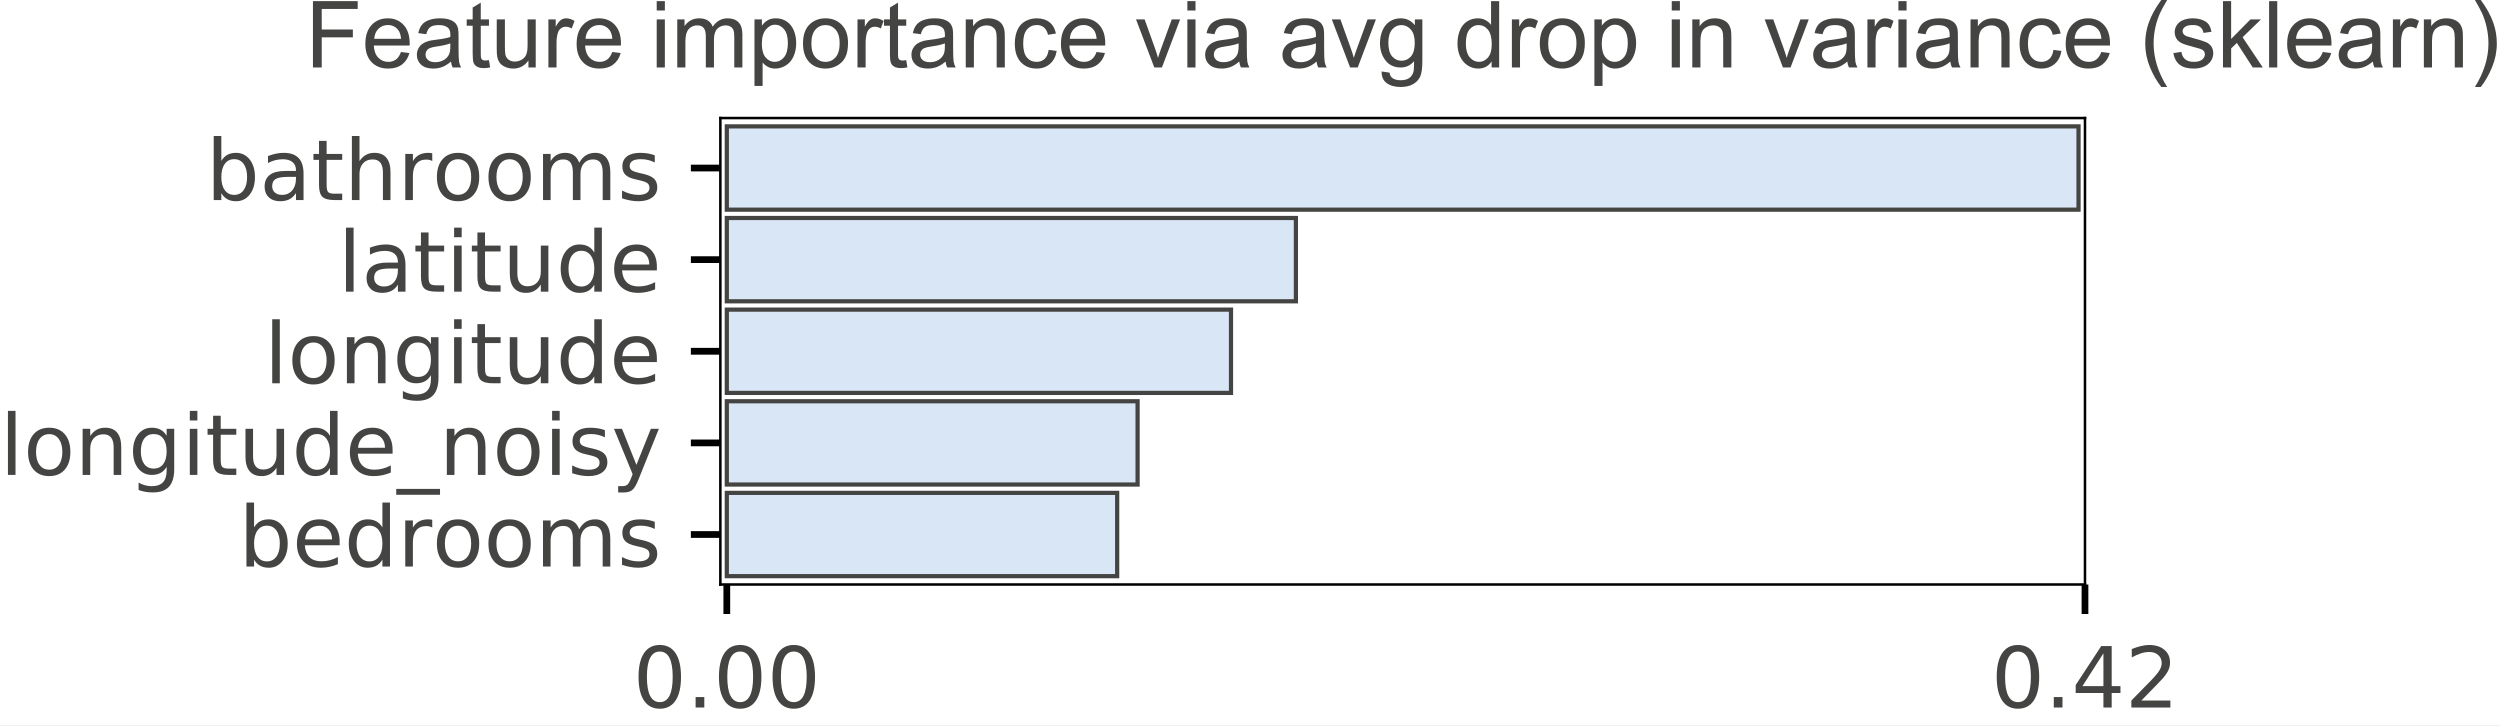
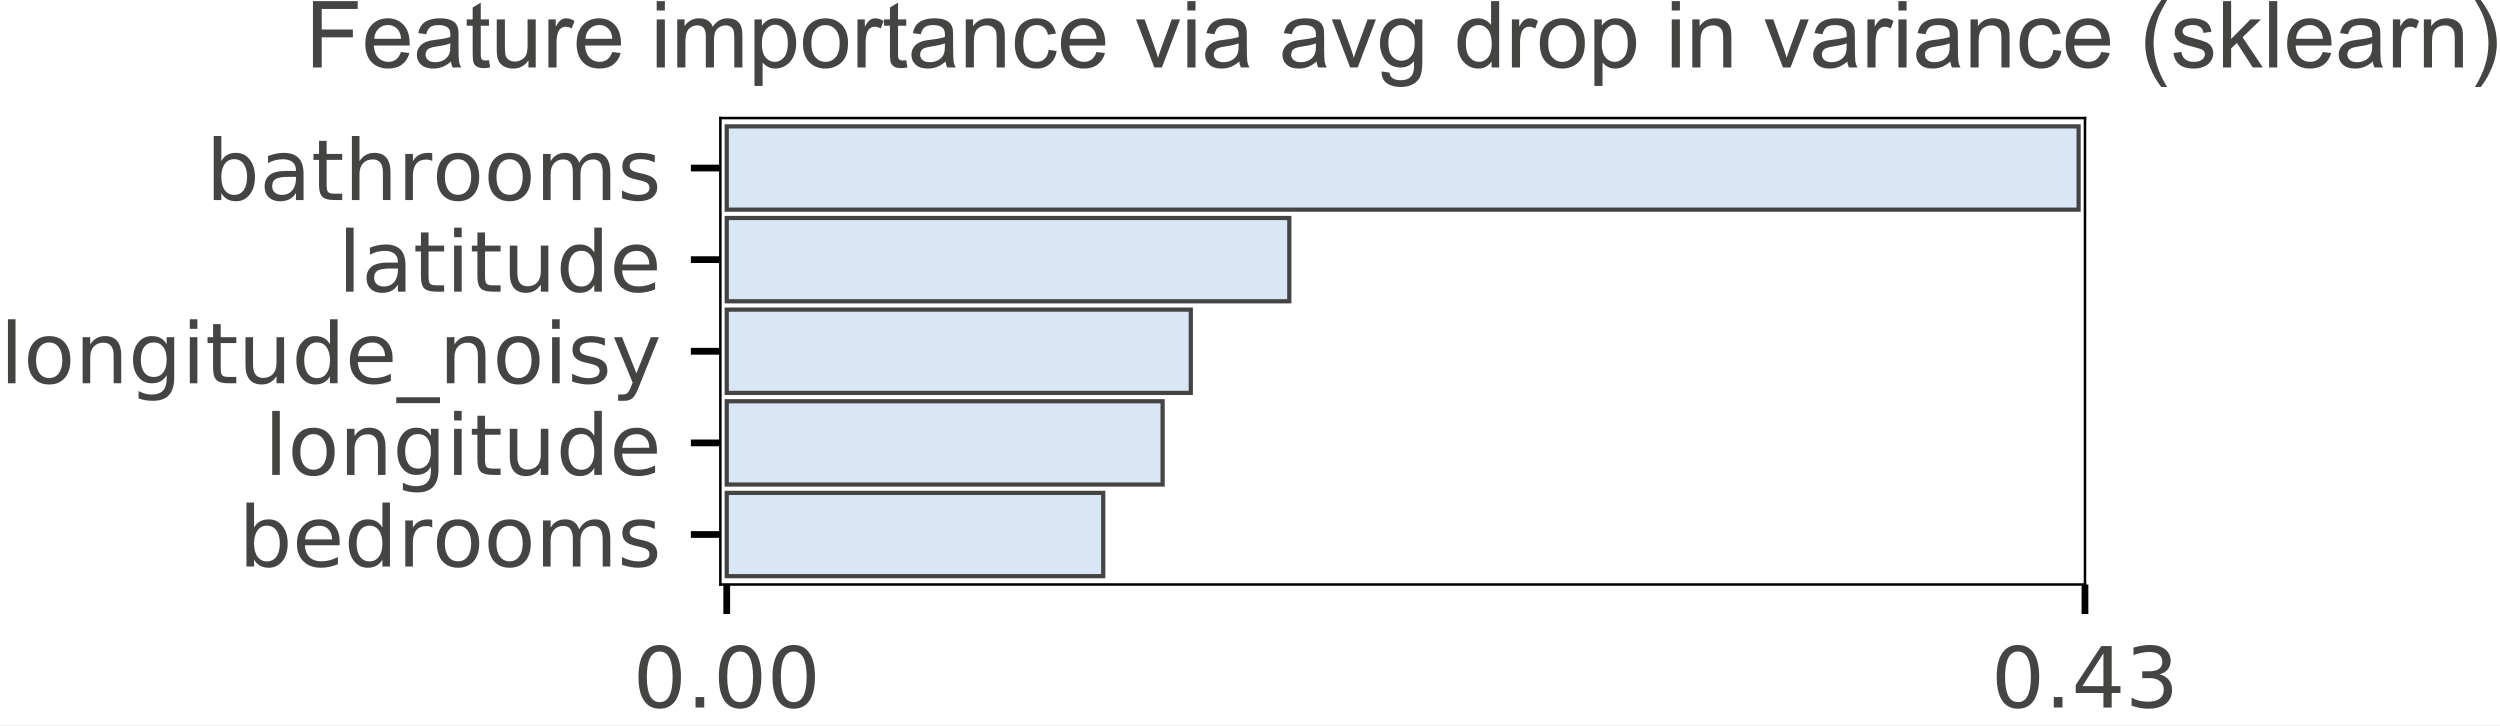
<svg xmlns="http://www.w3.org/2000/svg" xmlns:xlink="http://www.w3.org/1999/xlink" height="86.039pt" version="1.1" viewBox="0 0 296.669 86.039" width="296.669pt">
  <defs>
    <style type="text/css">
*{stroke-linecap:butt;stroke-linejoin:round;}
  </style>
  </defs>
  <g id="figure_1">
    <g id="patch_1">
      <path d="M 0 86.039  L 296.669 86.039  L 296.669 0  L 0 0  z " style="fill:#ffffff;" />
    </g>
    <g id="axes_1">
      <g id="patch_2">
        <path d="M 85.483 69.361  L 247.42 69.361  L 247.42 14.008  L 85.483 14.008  z " style="fill:#ffffff;" />
      </g>
      <g id="patch_3">
-         <path clip-path="url(#p1ca98536f7)" d="M 86.248 14.996  L 246.655 14.996  L 246.655 24.881  L 86.248 24.881  z " style="fill:#d9e6f5;stroke:#444443;stroke-linejoin:miter;stroke-width:0.5;" />
+         <path clip-path="url(#p2b03cc6d6c)" d="M 86.24 14.996  L 246.663 14.996  L 246.663 24.881  L 86.24 24.881  z " style="fill:#d9e6f5;stroke:#444443;stroke-linejoin:miter;stroke-width:0.5;" />
      </g>
      <g id="patch_4">
-         <path clip-path="url(#p1ca98536f7)" d="M 86.248 25.869  L 153.781 25.869  L 153.781 35.754  L 86.248 35.754  z " style="fill:#d9e6f5;stroke:#444443;stroke-linejoin:miter;stroke-width:0.5;" />
+         <path clip-path="url(#p2b03cc6d6c)" d="M 86.24 25.869  L 152.998 25.869  L 152.998 35.754  L 86.24 35.754  z " style="fill:#d9e6f5;stroke:#444443;stroke-linejoin:miter;stroke-width:0.5;" />
      </g>
      <g id="patch_5">
-         <path clip-path="url(#p1ca98536f7)" d="M 86.248 36.742  L 146.08 36.742  L 146.08 46.626  L 86.248 46.626  z " style="fill:#d9e6f5;stroke:#444443;stroke-linejoin:miter;stroke-width:0.5;" />
+         <path clip-path="url(#p2b03cc6d6c)" d="M 86.24 36.742  L 141.311 36.742  L 141.311 46.626  L 86.24 46.626  z " style="fill:#d9e6f5;stroke:#444443;stroke-linejoin:miter;stroke-width:0.5;" />
      </g>
      <g id="patch_6">
-         <path clip-path="url(#p1ca98536f7)" d="M 86.248 47.615  L 134.994 47.615  L 134.994 57.499  L 86.248 57.499  z " style="fill:#d9e6f5;stroke:#444443;stroke-linejoin:miter;stroke-width:0.5;" />
+         <path clip-path="url(#p2b03cc6d6c)" d="M 86.24 47.615  L 137.964 47.615  L 137.964 57.499  L 86.24 57.499  z " style="fill:#d9e6f5;stroke:#444443;stroke-linejoin:miter;stroke-width:0.5;" />
      </g>
      <g id="patch_7">
-         <path clip-path="url(#p1ca98536f7)" d="M 86.248 58.488  L 132.572 58.488  L 132.572 68.372  L 86.248 68.372  z " style="fill:#d9e6f5;stroke:#444443;stroke-linejoin:miter;stroke-width:0.5;" />
+         <path clip-path="url(#p2b03cc6d6c)" d="M 86.24 58.488  L 130.917 58.488  L 130.917 68.372  L 86.24 68.372  z " style="fill:#d9e6f5;stroke:#444443;stroke-linejoin:miter;stroke-width:0.5;" />
      </g>
      <g id="matplotlib.axis_1">
        <g id="xtick_1">
          <g id="line2d_1">
            <defs>
-               <path d="M 0 0  L 0 3.5  " id="mc84d3e593b" style="stroke:#000000;stroke-width:0.8;" />
-             </defs>
-             <g>
-               <use style="stroke:#000000;stroke-width:0.8;" x="86.248" xlink:href="#mc84d3e593b" y="69.361" />
+               <path d="M 0 0  L 0 3.5  " id="m02bb703632" style="stroke:#000000;stroke-width:0.8;" />
+             </defs>
+             <g>
+               <use style="stroke:#000000;stroke-width:0.8;" x="86.24" xlink:href="#m02bb703632" y="69.361" />
            </g>
          </g>
          <g id="text_1">
            <defs>
              <path d="M 31.781 66.406  Q 24.172 66.406 20.328 58.906  Q 16.5 51.422 16.5 36.375  Q 16.5 21.391 20.328 13.891  Q 24.172 6.391 31.781 6.391  Q 39.453 6.391 43.281 13.891  Q 47.125 21.391 47.125 36.375  Q 47.125 51.422 43.281 58.906  Q 39.453 66.406 31.781 66.406  z M 31.781 74.219  Q 44.047 74.219 50.516 64.516  Q 56.984 54.828 56.984 36.375  Q 56.984 17.969 50.516 8.266  Q 44.047 -1.422 31.781 -1.422  Q 19.531 -1.422 13.062 8.266  Q 6.594 17.969 6.594 36.375  Q 6.594 54.828 13.062 64.516  Q 19.531 74.219 31.781 74.219  z " id="DejaVuSans-30" />
              <path d="M 10.688 12.406  L 21 12.406  L 21 0  L 10.688 0  z " id="DejaVuSans-2e" />
            </defs>
-             <g style="fill:#444443;" transform="translate(75.11568 83.95922)scale(0.1 -0.1)">
+             <g style="fill:#444443;" transform="translate(75.10731 83.95922)scale(0.1 -0.1)">
              <use xlink:href="#DejaVuSans-30" />
              <use x="63.623" xlink:href="#DejaVuSans-2e" />
              <use x="95.41" xlink:href="#DejaVuSans-30" />
              <use x="159.033" xlink:href="#DejaVuSans-30" />
            </g>
          </g>
        </g>
        <g id="xtick_2">
          <g id="line2d_2">
            <g>
-               <use style="stroke:#000000;stroke-width:0.8;" x="247.42" xlink:href="#mc84d3e593b" y="69.361" />
+               <use style="stroke:#000000;stroke-width:0.8;" x="247.42" xlink:href="#m02bb703632" y="69.361" />
            </g>
          </g>
          <g id="text_2">
            <defs>
              <path d="M 37.797 64.312  L 12.891 25.391  L 37.797 25.391  z M 35.203 72.906  L 47.609 72.906  L 47.609 25.391  L 58.016 25.391  L 58.016 17.188  L 47.609 17.188  L 47.609 0  L 37.797 0  L 37.797 17.188  L 4.891 17.188  L 4.891 26.703  z " id="DejaVuSans-34" />
-               <path d="M 19.188 8.297  L 53.609 8.297  L 53.609 0  L 7.328 0  L 7.328 8.297  Q 12.938 14.109 22.625 23.891  Q 32.328 33.688 34.812 36.531  Q 39.547 41.844 41.422 45.531  Q 43.312 49.219 43.312 52.781  Q 43.312 58.594 39.234 62.25  Q 35.156 65.922 28.609 65.922  Q 23.969 65.922 18.812 64.312  Q 13.672 62.703 7.812 59.422  L 7.812 69.391  Q 13.766 71.781 18.938 73  Q 24.125 74.219 28.422 74.219  Q 39.75 74.219 46.484 68.547  Q 53.219 62.891 53.219 53.422  Q 53.219 48.922 51.531 44.891  Q 49.859 40.875 45.406 35.406  Q 44.188 33.984 37.641 27.219  Q 31.109 20.453 19.188 8.297  z " id="DejaVuSans-32" />
+               <path d="M 40.578 39.312  Q 47.656 37.797 51.625 33  Q 55.609 28.219 55.609 21.188  Q 55.609 10.406 48.188 4.484  Q 40.766 -1.422 27.094 -1.422  Q 22.516 -1.422 17.656 -0.516  Q 12.797 0.391 7.625 2.203  L 7.625 11.719  Q 11.719 9.328 16.594 8.109  Q 21.484 6.891 26.812 6.891  Q 36.078 6.891 40.938 10.547  Q 45.797 14.203 45.797 21.188  Q 45.797 27.641 41.281 31.266  Q 36.766 34.906 28.719 34.906  L 20.219 34.906  L 20.219 43.016  L 29.109 43.016  Q 36.375 43.016 40.234 45.922  Q 44.094 48.828 44.094 54.297  Q 44.094 59.906 40.109 62.906  Q 36.141 65.922 28.719 65.922  Q 24.656 65.922 20.016 65.031  Q 15.375 64.156 9.812 62.312  L 9.812 71.094  Q 15.438 72.656 20.344 73.438  Q 25.25 74.219 29.594 74.219  Q 40.828 74.219 47.359 69.109  Q 53.906 64.016 53.906 55.328  Q 53.906 49.266 50.438 45.094  Q 46.969 40.922 40.578 39.312  z " id="DejaVuSans-33" />
            </defs>
            <g style="fill:#444443;" transform="translate(236.2875 83.95922)scale(0.1 -0.1)">
              <use xlink:href="#DejaVuSans-30" />
              <use x="63.623" xlink:href="#DejaVuSans-2e" />
              <use x="95.41" xlink:href="#DejaVuSans-34" />
-               <use x="159.033" xlink:href="#DejaVuSans-32" />
+               <use x="159.033" xlink:href="#DejaVuSans-33" />
            </g>
          </g>
        </g>
      </g>
      <g id="matplotlib.axis_2">
        <g id="ytick_1">
          <g id="line2d_3">
            <defs>
-               <path d="M 0 0  L -3.5 0  " id="m1ae8dca01c" style="stroke:#000000;stroke-width:0.8;" />
-             </defs>
-             <g>
-               <use style="stroke:#000000;stroke-width:0.8;" x="85.483" xlink:href="#m1ae8dca01c" y="19.938" />
+               <path d="M 0 0  L -3.5 0  " id="m8375b88863" style="stroke:#000000;stroke-width:0.8;" />
+             </defs>
+             <g>
+               <use style="stroke:#000000;stroke-width:0.8;" x="85.483" xlink:href="#m8375b88863" y="19.938" />
            </g>
          </g>
          <g id="text_3">
            <defs>
              <path d="M 48.688 27.297  Q 48.688 37.203 44.609 42.844  Q 40.531 48.484 33.406 48.484  Q 26.266 48.484 22.188 42.844  Q 18.109 37.203 18.109 27.297  Q 18.109 17.391 22.188 11.75  Q 26.266 6.109 33.406 6.109  Q 40.531 6.109 44.609 11.75  Q 48.688 17.391 48.688 27.297  z M 18.109 46.391  Q 20.953 51.266 25.266 53.625  Q 29.594 56 35.594 56  Q 45.562 56 51.781 48.094  Q 58.016 40.188 58.016 27.297  Q 58.016 14.406 51.781 6.484  Q 45.562 -1.422 35.594 -1.422  Q 29.594 -1.422 25.266 0.953  Q 20.953 3.328 18.109 8.203  L 18.109 0  L 9.078 0  L 9.078 75.984  L 18.109 75.984  z " id="DejaVuSans-62" />
              <path d="M 34.281 27.484  Q 23.391 27.484 19.188 25  Q 14.984 22.516 14.984 16.5  Q 14.984 11.719 18.141 8.906  Q 21.297 6.109 26.703 6.109  Q 34.188 6.109 38.703 11.406  Q 43.219 16.703 43.219 25.484  L 43.219 27.484  z M 52.203 31.203  L 52.203 0  L 43.219 0  L 43.219 8.297  Q 40.141 3.328 35.547 0.953  Q 30.953 -1.422 24.312 -1.422  Q 15.922 -1.422 10.953 3.297  Q 6 8.016 6 15.922  Q 6 25.141 12.172 29.828  Q 18.359 34.516 30.609 34.516  L 43.219 34.516  L 43.219 35.406  Q 43.219 41.609 39.141 45  Q 35.062 48.391 27.688 48.391  Q 23 48.391 18.547 47.266  Q 14.109 46.141 10.016 43.891  L 10.016 52.203  Q 14.938 54.109 19.578 55.047  Q 24.219 56 28.609 56  Q 40.484 56 46.344 49.844  Q 52.203 43.703 52.203 31.203  z " id="DejaVuSans-61" />
              <path d="M 18.312 70.219  L 18.312 54.688  L 36.812 54.688  L 36.812 47.703  L 18.312 47.703  L 18.312 18.016  Q 18.312 11.328 20.141 9.422  Q 21.969 7.516 27.594 7.516  L 36.812 7.516  L 36.812 0  L 27.594 0  Q 17.188 0 13.234 3.875  Q 9.281 7.766 9.281 18.016  L 9.281 47.703  L 2.688 47.703  L 2.688 54.688  L 9.281 54.688  L 9.281 70.219  z " id="DejaVuSans-74" />
              <path d="M 54.891 33.016  L 54.891 0  L 45.906 0  L 45.906 32.719  Q 45.906 40.484 42.875 44.328  Q 39.844 48.188 33.797 48.188  Q 26.516 48.188 22.312 43.547  Q 18.109 38.922 18.109 30.906  L 18.109 0  L 9.078 0  L 9.078 75.984  L 18.109 75.984  L 18.109 46.188  Q 21.344 51.125 25.703 53.562  Q 30.078 56 35.797 56  Q 45.219 56 50.047 50.172  Q 54.891 44.344 54.891 33.016  z " id="DejaVuSans-68" />
              <path d="M 41.109 46.297  Q 39.594 47.172 37.812 47.578  Q 36.031 48 33.891 48  Q 26.266 48 22.188 43.047  Q 18.109 38.094 18.109 28.812  L 18.109 0  L 9.078 0  L 9.078 54.688  L 18.109 54.688  L 18.109 46.188  Q 20.953 51.172 25.484 53.578  Q 30.031 56 36.531 56  Q 37.453 56 38.578 55.875  Q 39.703 55.766 41.062 55.516  z " id="DejaVuSans-72" />
              <path d="M 30.609 48.391  Q 23.391 48.391 19.188 42.75  Q 14.984 37.109 14.984 27.297  Q 14.984 17.484 19.156 11.844  Q 23.344 6.203 30.609 6.203  Q 37.797 6.203 41.984 11.859  Q 46.188 17.531 46.188 27.297  Q 46.188 37.016 41.984 42.703  Q 37.797 48.391 30.609 48.391  z M 30.609 56  Q 42.328 56 49.016 48.375  Q 55.719 40.766 55.719 27.297  Q 55.719 13.875 49.016 6.219  Q 42.328 -1.422 30.609 -1.422  Q 18.844 -1.422 12.172 6.219  Q 5.516 13.875 5.516 27.297  Q 5.516 40.766 12.172 48.375  Q 18.844 56 30.609 56  z " id="DejaVuSans-6f" />
              <path d="M 52 44.188  Q 55.375 50.25 60.062 53.125  Q 64.75 56 71.094 56  Q 79.641 56 84.281 50.016  Q 88.922 44.047 88.922 33.016  L 88.922 0  L 79.891 0  L 79.891 32.719  Q 79.891 40.578 77.094 44.375  Q 74.312 48.188 68.609 48.188  Q 61.625 48.188 57.562 43.547  Q 53.516 38.922 53.516 30.906  L 53.516 0  L 44.484 0  L 44.484 32.719  Q 44.484 40.625 41.703 44.406  Q 38.922 48.188 33.109 48.188  Q 26.219 48.188 22.156 43.531  Q 18.109 38.875 18.109 30.906  L 18.109 0  L 9.078 0  L 9.078 54.688  L 18.109 54.688  L 18.109 46.188  Q 21.188 51.219 25.484 53.609  Q 29.781 56 35.688 56  Q 41.656 56 45.828 52.969  Q 50 49.953 52 44.188  z " id="DejaVuSans-6d" />
              <path d="M 44.281 53.078  L 44.281 44.578  Q 40.484 46.531 36.375 47.5  Q 32.281 48.484 27.875 48.484  Q 21.188 48.484 17.844 46.438  Q 14.5 44.391 14.5 40.281  Q 14.5 37.156 16.891 35.375  Q 19.281 33.594 26.516 31.984  L 29.594 31.297  Q 39.156 29.25 43.188 25.516  Q 47.219 21.781 47.219 15.094  Q 47.219 7.469 41.188 3.016  Q 35.156 -1.422 24.609 -1.422  Q 20.219 -1.422 15.453 -0.562  Q 10.688 0.297 5.422 2  L 5.422 11.281  Q 10.406 8.688 15.234 7.391  Q 20.062 6.109 24.812 6.109  Q 31.156 6.109 34.562 8.281  Q 37.984 10.453 37.984 14.406  Q 37.984 18.062 35.516 20.016  Q 33.062 21.969 24.703 23.781  L 21.578 24.516  Q 13.234 26.266 9.516 29.906  Q 5.812 33.547 5.812 39.891  Q 5.812 47.609 11.281 51.797  Q 16.75 56 26.812 56  Q 31.781 56 36.172 55.266  Q 40.578 54.547 44.281 53.078  z " id="DejaVuSans-73" />
            </defs>
            <g style="fill:#444443;" transform="translate(24.45312 23.73757)scale(0.1 -0.1)">
              <use xlink:href="#DejaVuSans-62" />
              <use x="63.477" xlink:href="#DejaVuSans-61" />
              <use x="124.756" xlink:href="#DejaVuSans-74" />
              <use x="163.965" xlink:href="#DejaVuSans-68" />
              <use x="227.344" xlink:href="#DejaVuSans-72" />
              <use x="268.426" xlink:href="#DejaVuSans-6f" />
              <use x="329.607" xlink:href="#DejaVuSans-6f" />
              <use x="390.789" xlink:href="#DejaVuSans-6d" />
              <use x="488.201" xlink:href="#DejaVuSans-73" />
            </g>
          </g>
        </g>
        <g id="ytick_2">
          <g id="line2d_4">
            <g>
-               <use style="stroke:#000000;stroke-width:0.8;" x="85.483" xlink:href="#m1ae8dca01c" y="30.811" />
+               <use style="stroke:#000000;stroke-width:0.8;" x="85.483" xlink:href="#m8375b88863" y="30.811" />
            </g>
          </g>
          <g id="text_4">
            <defs>
              <path d="M 9.422 75.984  L 18.406 75.984  L 18.406 0  L 9.422 0  z " id="DejaVuSans-6c" />
              <path d="M 9.422 54.688  L 18.406 54.688  L 18.406 0  L 9.422 0  z M 9.422 75.984  L 18.406 75.984  L 18.406 64.594  L 9.422 64.594  z " id="DejaVuSans-69" />
              <path d="M 8.5 21.578  L 8.5 54.688  L 17.484 54.688  L 17.484 21.922  Q 17.484 14.156 20.5 10.266  Q 23.531 6.391 29.594 6.391  Q 36.859 6.391 41.078 11.031  Q 45.312 15.672 45.312 23.688  L 45.312 54.688  L 54.297 54.688  L 54.297 0  L 45.312 0  L 45.312 8.406  Q 42.047 3.422 37.719 1  Q 33.406 -1.422 27.688 -1.422  Q 18.266 -1.422 13.375 4.438  Q 8.5 10.297 8.5 21.578  z M 31.109 56  z " id="DejaVuSans-75" />
              <path d="M 45.406 46.391  L 45.406 75.984  L 54.391 75.984  L 54.391 0  L 45.406 0  L 45.406 8.203  Q 42.578 3.328 38.25 0.953  Q 33.938 -1.422 27.875 -1.422  Q 17.969 -1.422 11.734 6.484  Q 5.516 14.406 5.516 27.297  Q 5.516 40.188 11.734 48.094  Q 17.969 56 27.875 56  Q 33.938 56 38.25 53.625  Q 42.578 51.266 45.406 46.391  z M 14.797 27.297  Q 14.797 17.391 18.875 11.75  Q 22.953 6.109 30.078 6.109  Q 37.203 6.109 41.297 11.75  Q 45.406 17.391 45.406 27.297  Q 45.406 37.203 41.297 42.844  Q 37.203 48.484 30.078 48.484  Q 22.953 48.484 18.875 42.844  Q 14.797 37.203 14.797 27.297  z " id="DejaVuSans-64" />
              <path d="M 56.203 29.594  L 56.203 25.203  L 14.891 25.203  Q 15.484 15.922 20.484 11.062  Q 25.484 6.203 34.422 6.203  Q 39.594 6.203 44.453 7.469  Q 49.312 8.734 54.109 11.281  L 54.109 2.781  Q 49.266 0.734 44.188 -0.344  Q 39.109 -1.422 33.891 -1.422  Q 20.797 -1.422 13.156 6.188  Q 5.516 13.812 5.516 26.812  Q 5.516 40.234 12.766 48.109  Q 20.016 56 32.328 56  Q 43.359 56 49.781 48.891  Q 56.203 41.797 56.203 29.594  z M 47.219 32.234  Q 47.125 39.594 43.094 43.984  Q 39.062 48.391 32.422 48.391  Q 24.906 48.391 20.391 44.141  Q 15.875 39.891 15.188 32.172  z " id="DejaVuSans-65" />
            </defs>
            <g style="fill:#444443;" transform="translate(40.11875 34.6105)scale(0.1 -0.1)">
              <use xlink:href="#DejaVuSans-6c" />
              <use x="27.783" xlink:href="#DejaVuSans-61" />
              <use x="89.062" xlink:href="#DejaVuSans-74" />
              <use x="128.271" xlink:href="#DejaVuSans-69" />
              <use x="156.055" xlink:href="#DejaVuSans-74" />
              <use x="195.264" xlink:href="#DejaVuSans-75" />
              <use x="258.643" xlink:href="#DejaVuSans-64" />
              <use x="322.119" xlink:href="#DejaVuSans-65" />
            </g>
          </g>
        </g>
        <g id="ytick_3">
          <g id="line2d_5">
            <g>
-               <use style="stroke:#000000;stroke-width:0.8;" x="85.483" xlink:href="#m1ae8dca01c" y="41.684" />
+               <use style="stroke:#000000;stroke-width:0.8;" x="85.483" xlink:href="#m8375b88863" y="41.684" />
            </g>
          </g>
          <g id="text_5">
            <defs>
              <path d="M 54.891 33.016  L 54.891 0  L 45.906 0  L 45.906 32.719  Q 45.906 40.484 42.875 44.328  Q 39.844 48.188 33.797 48.188  Q 26.516 48.188 22.312 43.547  Q 18.109 38.922 18.109 30.906  L 18.109 0  L 9.078 0  L 9.078 54.688  L 18.109 54.688  L 18.109 46.188  Q 21.344 51.125 25.703 53.562  Q 30.078 56 35.797 56  Q 45.219 56 50.047 50.172  Q 54.891 44.344 54.891 33.016  z " id="DejaVuSans-6e" />
              <path d="M 45.406 27.984  Q 45.406 37.75 41.375 43.109  Q 37.359 48.484 30.078 48.484  Q 22.859 48.484 18.828 43.109  Q 14.797 37.75 14.797 27.984  Q 14.797 18.266 18.828 12.891  Q 22.859 7.516 30.078 7.516  Q 37.359 7.516 41.375 12.891  Q 45.406 18.266 45.406 27.984  z M 54.391 6.781  Q 54.391 -7.172 48.188 -13.984  Q 42 -20.797 29.203 -20.797  Q 24.469 -20.797 20.266 -20.094  Q 16.062 -19.391 12.109 -17.922  L 12.109 -9.188  Q 16.062 -11.328 19.922 -12.344  Q 23.781 -13.375 27.781 -13.375  Q 36.625 -13.375 41.016 -8.766  Q 45.406 -4.156 45.406 5.172  L 45.406 9.625  Q 42.625 4.781 38.281 2.391  Q 33.938 0 27.875 0  Q 17.828 0 11.672 7.656  Q 5.516 15.328 5.516 27.984  Q 5.516 40.672 11.672 48.328  Q 17.828 56 27.875 56  Q 33.938 56 38.281 53.609  Q 42.625 51.219 45.406 46.391  L 45.406 54.688  L 54.391 54.688  z " id="DejaVuSans-67" />
-             </defs>
-             <g style="fill:#444443;" transform="translate(31.3625 45.48344)scale(0.1 -0.1)">
-               <use xlink:href="#DejaVuSans-6c" />
-               <use x="27.783" xlink:href="#DejaVuSans-6f" />
-               <use x="88.965" xlink:href="#DejaVuSans-6e" />
-               <use x="152.344" xlink:href="#DejaVuSans-67" />
-               <use x="215.82" xlink:href="#DejaVuSans-69" />
-               <use x="243.604" xlink:href="#DejaVuSans-74" />
-               <use x="282.812" xlink:href="#DejaVuSans-75" />
-               <use x="346.191" xlink:href="#DejaVuSans-64" />
-               <use x="409.668" xlink:href="#DejaVuSans-65" />
-             </g>
-           </g>
-         </g>
-         <g id="ytick_4">
-           <g id="line2d_6">
-             <g>
-               <use style="stroke:#000000;stroke-width:0.8;" x="85.483" xlink:href="#m1ae8dca01c" y="52.557" />
-             </g>
-           </g>
-           <g id="text_6">
-             <defs>
              <path d="M 50.984 -16.609  L 50.984 -23.578  L -0.984 -23.578  L -0.984 -16.609  z " id="DejaVuSans-5f" />
              <path d="M 32.172 -5.078  Q 28.375 -14.844 24.75 -17.812  Q 21.141 -20.797 15.094 -20.797  L 7.906 -20.797  L 7.906 -13.281  L 13.188 -13.281  Q 16.891 -13.281 18.938 -11.516  Q 21 -9.766 23.484 -3.219  L 25.094 0.875  L 2.984 54.688  L 12.5 54.688  L 29.594 11.922  L 46.688 54.688  L 56.203 54.688  z " id="DejaVuSans-79" />
            </defs>
-             <g style="fill:#444443;" transform="translate(0 56.35637)scale(0.1 -0.1)">
+             <g style="fill:#444443;" transform="translate(0 45.48344)scale(0.1 -0.1)">
              <use xlink:href="#DejaVuSans-6c" />
              <use x="27.783" xlink:href="#DejaVuSans-6f" />
              <use x="88.965" xlink:href="#DejaVuSans-6e" />
              <use x="152.344" xlink:href="#DejaVuSans-67" />
              <use x="215.82" xlink:href="#DejaVuSans-69" />
              <use x="243.604" xlink:href="#DejaVuSans-74" />
              <use x="282.812" xlink:href="#DejaVuSans-75" />
              <use x="346.191" xlink:href="#DejaVuSans-64" />
              <use x="409.668" xlink:href="#DejaVuSans-65" />
              <use x="471.191" xlink:href="#DejaVuSans-5f" />
              <use x="521.191" xlink:href="#DejaVuSans-6e" />
              <use x="584.57" xlink:href="#DejaVuSans-6f" />
              <use x="645.752" xlink:href="#DejaVuSans-69" />
              <use x="673.535" xlink:href="#DejaVuSans-73" />
              <use x="725.635" xlink:href="#DejaVuSans-79" />
            </g>
          </g>
        </g>
+         <g id="ytick_4">
+           <g id="line2d_6">
+             <g>
+               <use style="stroke:#000000;stroke-width:0.8;" x="85.483" xlink:href="#m8375b88863" y="52.557" />
+             </g>
+           </g>
+           <g id="text_6">
+             <g style="fill:#444443;" transform="translate(31.3625 56.35637)scale(0.1 -0.1)">
+               <use xlink:href="#DejaVuSans-6c" />
+               <use x="27.783" xlink:href="#DejaVuSans-6f" />
+               <use x="88.965" xlink:href="#DejaVuSans-6e" />
+               <use x="152.344" xlink:href="#DejaVuSans-67" />
+               <use x="215.82" xlink:href="#DejaVuSans-69" />
+               <use x="243.604" xlink:href="#DejaVuSans-74" />
+               <use x="282.812" xlink:href="#DejaVuSans-75" />
+               <use x="346.191" xlink:href="#DejaVuSans-64" />
+               <use x="409.668" xlink:href="#DejaVuSans-65" />
+             </g>
+           </g>
+         </g>
        <g id="ytick_5">
          <g id="line2d_7">
            <g>
-               <use style="stroke:#000000;stroke-width:0.8;" x="85.483" xlink:href="#m1ae8dca01c" y="63.43" />
+               <use style="stroke:#000000;stroke-width:0.8;" x="85.483" xlink:href="#m8375b88863" y="63.43" />
            </g>
          </g>
          <g id="text_7">
            <g style="fill:#444443;" transform="translate(28.3375 67.22931)scale(0.1 -0.1)">
              <use xlink:href="#DejaVuSans-62" />
              <use x="63.477" xlink:href="#DejaVuSans-65" />
              <use x="125" xlink:href="#DejaVuSans-64" />
              <use x="188.477" xlink:href="#DejaVuSans-72" />
              <use x="229.559" xlink:href="#DejaVuSans-6f" />
              <use x="290.74" xlink:href="#DejaVuSans-6f" />
              <use x="351.922" xlink:href="#DejaVuSans-6d" />
              <use x="449.334" xlink:href="#DejaVuSans-73" />
            </g>
          </g>
        </g>
      </g>
      <g id="patch_8">
        <path d="M 85.483 69.361  L 85.483 14.008  " style="fill:none;stroke:#000000;stroke-linecap:square;stroke-linejoin:miter;stroke-width:0.3;" />
      </g>
      <g id="patch_9">
        <path d="M 247.42 69.361  L 247.42 14.008  " style="fill:none;stroke:#000000;stroke-linecap:square;stroke-linejoin:miter;stroke-width:0.3;" />
      </g>
      <g id="patch_10">
        <path d="M 85.483 69.361  L 247.42 69.361  " style="fill:none;stroke:#000000;stroke-linecap:square;stroke-linejoin:miter;stroke-width:0.3;" />
      </g>
      <g id="patch_11">
        <path d="M 85.483 14.008  L 247.42 14.008  " style="fill:none;stroke:#000000;stroke-linecap:square;stroke-linejoin:miter;stroke-width:0.3;" />
      </g>
      <g id="text_8">
        <defs>
          <path d="M 8.203 0  L 8.203 71.578  L 56.5 71.578  L 56.5 63.141  L 17.672 63.141  L 17.672 40.969  L 51.266 40.969  L 51.266 32.516  L 17.672 32.516  L 17.672 0  z " id="ArialMT-46" />
          <path d="M 42.094 16.703  L 51.172 15.578  Q 49.031 7.625 43.219 3.219  Q 37.406 -1.172 28.375 -1.172  Q 17 -1.172 10.328 5.828  Q 3.656 12.844 3.656 25.484  Q 3.656 38.578 10.391 45.797  Q 17.141 53.031 27.875 53.031  Q 38.281 53.031 44.875 45.953  Q 51.469 38.875 51.469 26.031  Q 51.469 25.25 51.422 23.688  L 12.75 23.688  Q 13.234 15.141 17.578 10.594  Q 21.922 6.062 28.422 6.062  Q 33.25 6.062 36.672 8.594  Q 40.094 11.141 42.094 16.703  z M 13.234 30.906  L 42.188 30.906  Q 41.609 37.453 38.875 40.719  Q 34.672 45.797 27.984 45.797  Q 21.922 45.797 17.797 41.75  Q 13.672 37.703 13.234 30.906  z " id="ArialMT-65" />
          <path d="M 40.438 6.391  Q 35.547 2.25 31.031 0.531  Q 26.516 -1.172 21.344 -1.172  Q 12.797 -1.172 8.203 3  Q 3.609 7.172 3.609 13.672  Q 3.609 17.484 5.344 20.625  Q 7.078 23.781 9.891 25.688  Q 12.703 27.594 16.219 28.562  Q 18.797 29.25 24.031 29.891  Q 34.672 31.156 39.703 32.906  Q 39.75 34.719 39.75 35.203  Q 39.75 40.578 37.25 42.781  Q 33.891 45.75 27.25 45.75  Q 21.047 45.75 18.094 43.578  Q 15.141 41.406 13.719 35.891  L 5.125 37.062  Q 6.297 42.578 8.984 45.969  Q 11.672 49.359 16.75 51.188  Q 21.828 53.031 28.516 53.031  Q 35.156 53.031 39.297 51.469  Q 43.453 49.906 45.406 47.531  Q 47.359 45.172 48.141 41.547  Q 48.578 39.312 48.578 33.453  L 48.578 21.734  Q 48.578 9.469 49.141 6.219  Q 49.703 2.984 51.375 0  L 42.188 0  Q 40.828 2.734 40.438 6.391  z M 39.703 26.031  Q 34.906 24.078 25.344 22.703  Q 19.922 21.922 17.672 20.938  Q 15.438 19.969 14.203 18.094  Q 12.984 16.219 12.984 13.922  Q 12.984 10.406 15.641 8.062  Q 18.312 5.719 23.438 5.719  Q 28.516 5.719 32.469 7.938  Q 36.422 10.156 38.281 14.016  Q 39.703 17 39.703 22.797  z " id="ArialMT-61" />
          <path d="M 25.781 7.859  L 27.047 0.094  Q 23.344 -0.688 20.406 -0.688  Q 15.625 -0.688 12.984 0.828  Q 10.359 2.344 9.281 4.812  Q 8.203 7.281 8.203 15.188  L 8.203 45.016  L 1.766 45.016  L 1.766 51.859  L 8.203 51.859  L 8.203 64.703  L 16.938 69.969  L 16.938 51.859  L 25.781 51.859  L 25.781 45.016  L 16.938 45.016  L 16.938 14.703  Q 16.938 10.938 17.406 9.859  Q 17.875 8.797 18.922 8.156  Q 19.969 7.516 21.922 7.516  Q 23.391 7.516 25.781 7.859  z " id="ArialMT-74" />
          <path d="M 40.578 0  L 40.578 7.625  Q 34.516 -1.172 24.125 -1.172  Q 19.531 -1.172 15.547 0.578  Q 11.578 2.344 9.641 5  Q 7.719 7.672 6.938 11.531  Q 6.391 14.109 6.391 19.734  L 6.391 51.859  L 15.188 51.859  L 15.188 23.094  Q 15.188 16.219 15.719 13.812  Q 16.547 10.359 19.234 8.375  Q 21.922 6.391 25.875 6.391  Q 29.828 6.391 33.297 8.422  Q 36.766 10.453 38.203 13.938  Q 39.656 17.438 39.656 24.078  L 39.656 51.859  L 48.438 51.859  L 48.438 0  z " id="ArialMT-75" />
          <path d="M 6.5 0  L 6.5 51.859  L 14.406 51.859  L 14.406 44  Q 17.438 49.516 20 51.266  Q 22.562 53.031 25.641 53.031  Q 30.078 53.031 34.672 50.203  L 31.641 42.047  Q 28.422 43.953 25.203 43.953  Q 22.312 43.953 20.016 42.219  Q 17.719 40.484 16.75 37.406  Q 15.281 32.719 15.281 27.156  L 15.281 0  z " id="ArialMT-72" />
          <path id="ArialMT-20" />
          <path d="M 6.641 61.469  L 6.641 71.578  L 15.438 71.578  L 15.438 61.469  z M 6.641 0  L 6.641 51.859  L 15.438 51.859  L 15.438 0  z " id="ArialMT-69" />
          <path d="M 6.594 0  L 6.594 51.859  L 14.453 51.859  L 14.453 44.578  Q 16.891 48.391 20.938 50.703  Q 25 53.031 30.172 53.031  Q 35.938 53.031 39.625 50.641  Q 43.312 48.25 44.828 43.953  Q 50.984 53.031 60.844 53.031  Q 68.562 53.031 72.703 48.75  Q 76.859 44.484 76.859 35.594  L 76.859 0  L 68.109 0  L 68.109 32.672  Q 68.109 37.938 67.25 40.25  Q 66.406 42.578 64.156 43.984  Q 61.922 45.406 58.891 45.406  Q 53.422 45.406 49.797 41.766  Q 46.188 38.141 46.188 30.125  L 46.188 0  L 37.406 0  L 37.406 33.688  Q 37.406 39.547 35.25 42.469  Q 33.109 45.406 28.219 45.406  Q 24.516 45.406 21.359 43.453  Q 18.219 41.5 16.797 37.734  Q 15.375 33.984 15.375 26.906  L 15.375 0  z " id="ArialMT-6d" />
          <path d="M 6.594 -19.875  L 6.594 51.859  L 14.594 51.859  L 14.594 45.125  Q 17.438 49.078 21 51.047  Q 24.562 53.031 29.641 53.031  Q 36.281 53.031 41.359 49.609  Q 46.438 46.188 49.016 39.953  Q 51.609 33.734 51.609 26.312  Q 51.609 18.359 48.75 11.984  Q 45.906 5.609 40.453 2.219  Q 35.016 -1.172 29 -1.172  Q 24.609 -1.172 21.109 0.688  Q 17.625 2.547 15.375 5.375  L 15.375 -19.875  z M 14.547 25.641  Q 14.547 15.625 18.594 10.844  Q 22.656 6.062 28.422 6.062  Q 34.281 6.062 38.453 11.016  Q 42.625 15.969 42.625 26.375  Q 42.625 36.281 38.547 41.203  Q 34.469 46.141 28.812 46.141  Q 23.188 46.141 18.859 40.891  Q 14.547 35.641 14.547 25.641  z " id="ArialMT-70" />
          <path d="M 3.328 25.922  Q 3.328 40.328 11.328 47.266  Q 18.016 53.031 27.641 53.031  Q 38.328 53.031 45.109 46.016  Q 51.906 39.016 51.906 26.656  Q 51.906 16.656 48.906 10.906  Q 45.906 5.172 40.156 2  Q 34.422 -1.172 27.641 -1.172  Q 16.75 -1.172 10.031 5.812  Q 3.328 12.797 3.328 25.922  z M 12.359 25.922  Q 12.359 15.969 16.703 11.016  Q 21.047 6.062 27.641 6.062  Q 34.188 6.062 38.531 11.031  Q 42.875 16.016 42.875 26.219  Q 42.875 35.844 38.5 40.797  Q 34.125 45.75 27.641 45.75  Q 21.047 45.75 16.703 40.812  Q 12.359 35.891 12.359 25.922  z " id="ArialMT-6f" />
          <path d="M 6.594 0  L 6.594 51.859  L 14.5 51.859  L 14.5 44.484  Q 20.219 53.031 31 53.031  Q 35.688 53.031 39.625 51.344  Q 43.562 49.656 45.516 46.922  Q 47.469 44.188 48.25 40.438  Q 48.734 37.984 48.734 31.891  L 48.734 0  L 39.938 0  L 39.938 31.547  Q 39.938 36.922 38.906 39.578  Q 37.891 42.234 35.281 43.812  Q 32.672 45.406 29.156 45.406  Q 23.531 45.406 19.453 41.844  Q 15.375 38.281 15.375 28.328  L 15.375 0  z " id="ArialMT-6e" />
          <path d="M 40.438 19  L 49.078 17.875  Q 47.656 8.938 41.812 3.875  Q 35.984 -1.172 27.484 -1.172  Q 16.844 -1.172 10.375 5.781  Q 3.906 12.75 3.906 25.734  Q 3.906 34.125 6.688 40.422  Q 9.469 46.734 15.156 49.875  Q 20.844 53.031 27.547 53.031  Q 35.984 53.031 41.359 48.75  Q 46.734 44.484 48.25 36.625  L 39.703 35.297  Q 38.484 40.531 35.375 43.156  Q 32.281 45.797 27.875 45.797  Q 21.234 45.797 17.078 41.031  Q 12.938 36.281 12.938 25.984  Q 12.938 15.531 16.938 10.797  Q 20.953 6.062 27.391 6.062  Q 32.562 6.062 36.031 9.234  Q 39.5 12.406 40.438 19  z " id="ArialMT-63" />
          <path d="M 21 0  L 1.266 51.859  L 10.547 51.859  L 21.688 20.797  Q 23.484 15.766 25 10.359  Q 26.172 14.453 28.266 20.219  L 39.797 51.859  L 48.828 51.859  L 29.203 0  z " id="ArialMT-76" />
          <path d="M 4.984 -4.297  L 13.531 -5.562  Q 14.062 -9.516 16.5 -11.328  Q 19.781 -13.766 25.438 -13.766  Q 31.547 -13.766 34.859 -11.328  Q 38.188 -8.891 39.359 -4.5  Q 40.047 -1.812 39.984 6.781  Q 34.234 0 25.641 0  Q 14.938 0 9.078 7.719  Q 3.219 15.438 3.219 26.219  Q 3.219 33.641 5.906 39.906  Q 8.594 46.188 13.688 49.609  Q 18.797 53.031 25.688 53.031  Q 34.859 53.031 40.828 45.609  L 40.828 51.859  L 48.922 51.859  L 48.922 7.031  Q 48.922 -5.078 46.453 -10.125  Q 44 -15.188 38.641 -18.109  Q 33.297 -21.047 25.484 -21.047  Q 16.219 -21.047 10.5 -16.875  Q 4.781 -12.703 4.984 -4.297  z M 12.25 26.859  Q 12.25 16.656 16.297 11.969  Q 20.359 7.281 26.469 7.281  Q 32.516 7.281 36.609 11.938  Q 40.719 16.609 40.719 26.562  Q 40.719 36.078 36.5 40.906  Q 32.281 45.75 26.312 45.75  Q 20.453 45.75 16.344 40.984  Q 12.25 36.234 12.25 26.859  z " id="ArialMT-67" />
          <path d="M 40.234 0  L 40.234 6.547  Q 35.297 -1.172 25.734 -1.172  Q 19.531 -1.172 14.328 2.25  Q 9.125 5.672 6.266 11.797  Q 3.422 17.922 3.422 25.875  Q 3.422 33.641 6 39.969  Q 8.594 46.297 13.766 49.656  Q 18.953 53.031 25.344 53.031  Q 30.031 53.031 33.688 51.047  Q 37.359 49.078 39.656 45.906  L 39.656 71.578  L 48.391 71.578  L 48.391 0  z M 12.453 25.875  Q 12.453 15.922 16.641 10.984  Q 20.844 6.062 26.562 6.062  Q 32.328 6.062 36.344 10.766  Q 40.375 15.484 40.375 25.141  Q 40.375 35.797 36.266 40.766  Q 32.172 45.75 26.172 45.75  Q 20.312 45.75 16.375 40.969  Q 12.453 36.188 12.453 25.875  z " id="ArialMT-64" />
          <path d="M 23.391 -21.047  Q 16.109 -11.859 11.078 0.438  Q 6.062 12.75 6.062 25.922  Q 6.062 37.547 9.812 48.188  Q 14.203 60.547 23.391 72.797  L 29.688 72.797  Q 23.781 62.641 21.875 58.297  Q 18.891 51.562 17.188 44.234  Q 15.094 35.109 15.094 25.875  Q 15.094 2.391 29.688 -21.047  z " id="ArialMT-28" />
          <path d="M 3.078 15.484  L 11.766 16.844  Q 12.5 11.625 15.844 8.844  Q 19.188 6.062 25.203 6.062  Q 31.25 6.062 34.172 8.516  Q 37.109 10.984 37.109 14.312  Q 37.109 17.281 34.516 19  Q 32.719 20.172 25.531 21.969  Q 15.875 24.422 12.141 26.203  Q 8.406 27.984 6.469 31.125  Q 4.547 34.281 4.547 38.094  Q 4.547 41.547 6.125 44.5  Q 7.719 47.469 10.453 49.422  Q 12.5 50.922 16.031 51.969  Q 19.578 53.031 23.641 53.031  Q 29.734 53.031 34.344 51.266  Q 38.969 49.516 41.156 46.5  Q 43.359 43.5 44.188 38.484  L 35.594 37.312  Q 35.016 41.312 32.203 43.547  Q 29.391 45.797 24.266 45.797  Q 18.219 45.797 15.625 43.797  Q 13.031 41.797 13.031 39.109  Q 13.031 37.406 14.109 36.031  Q 15.188 34.625 17.484 33.688  Q 18.797 33.203 25.25 31.453  Q 34.578 28.953 38.25 27.359  Q 41.938 25.781 44.031 22.75  Q 46.141 19.734 46.141 15.234  Q 46.141 10.844 43.578 6.953  Q 41.016 3.078 36.172 0.953  Q 31.344 -1.172 25.25 -1.172  Q 15.141 -1.172 9.844 3.031  Q 4.547 7.234 3.078 15.484  z " id="ArialMT-73" />
          <path d="M 6.641 0  L 6.641 71.578  L 15.438 71.578  L 15.438 30.766  L 36.234 51.859  L 47.609 51.859  L 27.781 32.625  L 49.609 0  L 38.766 0  L 21.625 26.516  L 15.438 20.562  L 15.438 0  z " id="ArialMT-6b" />
          <path d="M 6.391 0  L 6.391 71.578  L 15.188 71.578  L 15.188 0  z " id="ArialMT-6c" />
          <path d="M 12.359 -21.047  L 6.062 -21.047  Q 20.656 2.391 20.656 25.875  Q 20.656 35.062 18.562 44.094  Q 16.891 51.422 13.922 58.156  Q 12.016 62.547 6.062 72.797  L 12.359 72.797  Q 21.531 60.547 25.922 48.188  Q 29.688 37.547 29.688 25.922  Q 29.688 12.75 24.625 0.438  Q 19.578 -11.859 12.359 -21.047  z " id="ArialMT-29" />
        </defs>
        <g style="fill:#444443;" transform="translate(36.23391 8.007656)scale(0.11 -0.11)">
          <use xlink:href="#ArialMT-46" />
          <use x="61.084" xlink:href="#ArialMT-65" />
          <use x="116.699" xlink:href="#ArialMT-61" />
          <use x="172.314" xlink:href="#ArialMT-74" />
          <use x="200.098" xlink:href="#ArialMT-75" />
          <use x="255.713" xlink:href="#ArialMT-72" />
          <use x="289.014" xlink:href="#ArialMT-65" />
          <use x="344.629" xlink:href="#ArialMT-20" />
          <use x="372.412" xlink:href="#ArialMT-69" />
          <use x="394.629" xlink:href="#ArialMT-6d" />
          <use x="477.93" xlink:href="#ArialMT-70" />
          <use x="533.545" xlink:href="#ArialMT-6f" />
          <use x="589.16" xlink:href="#ArialMT-72" />
          <use x="622.461" xlink:href="#ArialMT-74" />
          <use x="650.244" xlink:href="#ArialMT-61" />
          <use x="705.859" xlink:href="#ArialMT-6e" />
          <use x="761.475" xlink:href="#ArialMT-63" />
          <use x="811.475" xlink:href="#ArialMT-65" />
          <use x="867.09" xlink:href="#ArialMT-20" />
          <use x="894.873" xlink:href="#ArialMT-76" />
          <use x="944.873" xlink:href="#ArialMT-69" />
          <use x="967.09" xlink:href="#ArialMT-61" />
          <use x="1022.705" xlink:href="#ArialMT-20" />
          <use x="1050.488" xlink:href="#ArialMT-61" />
          <use x="1106.104" xlink:href="#ArialMT-76" />
          <use x="1156.104" xlink:href="#ArialMT-67" />
          <use x="1211.719" xlink:href="#ArialMT-20" />
          <use x="1239.502" xlink:href="#ArialMT-64" />
          <use x="1295.117" xlink:href="#ArialMT-72" />
          <use x="1328.418" xlink:href="#ArialMT-6f" />
          <use x="1384.033" xlink:href="#ArialMT-70" />
          <use x="1439.648" xlink:href="#ArialMT-20" />
          <use x="1467.432" xlink:href="#ArialMT-69" />
          <use x="1489.648" xlink:href="#ArialMT-6e" />
          <use x="1545.264" xlink:href="#ArialMT-20" />
          <use x="1573.047" xlink:href="#ArialMT-76" />
          <use x="1623.047" xlink:href="#ArialMT-61" />
          <use x="1678.662" xlink:href="#ArialMT-72" />
          <use x="1711.963" xlink:href="#ArialMT-69" />
          <use x="1734.18" xlink:href="#ArialMT-61" />
          <use x="1789.795" xlink:href="#ArialMT-6e" />
          <use x="1845.41" xlink:href="#ArialMT-63" />
          <use x="1895.41" xlink:href="#ArialMT-65" />
          <use x="1951.025" xlink:href="#ArialMT-20" />
          <use x="1978.809" xlink:href="#ArialMT-28" />
          <use x="2012.109" xlink:href="#ArialMT-73" />
          <use x="2062.109" xlink:href="#ArialMT-6b" />
          <use x="2112.109" xlink:href="#ArialMT-6c" />
          <use x="2134.326" xlink:href="#ArialMT-65" />
          <use x="2189.941" xlink:href="#ArialMT-61" />
          <use x="2245.557" xlink:href="#ArialMT-72" />
          <use x="2278.857" xlink:href="#ArialMT-6e" />
          <use x="2334.473" xlink:href="#ArialMT-29" />
        </g>
      </g>
    </g>
  </g>
  <defs>
-     <clipPath id="p1ca98536f7">
+     <clipPath id="p2b03cc6d6c">
      <rect height="55.353" width="161.938" x="85.483" y="14.008" />
    </clipPath>
  </defs>
</svg>
